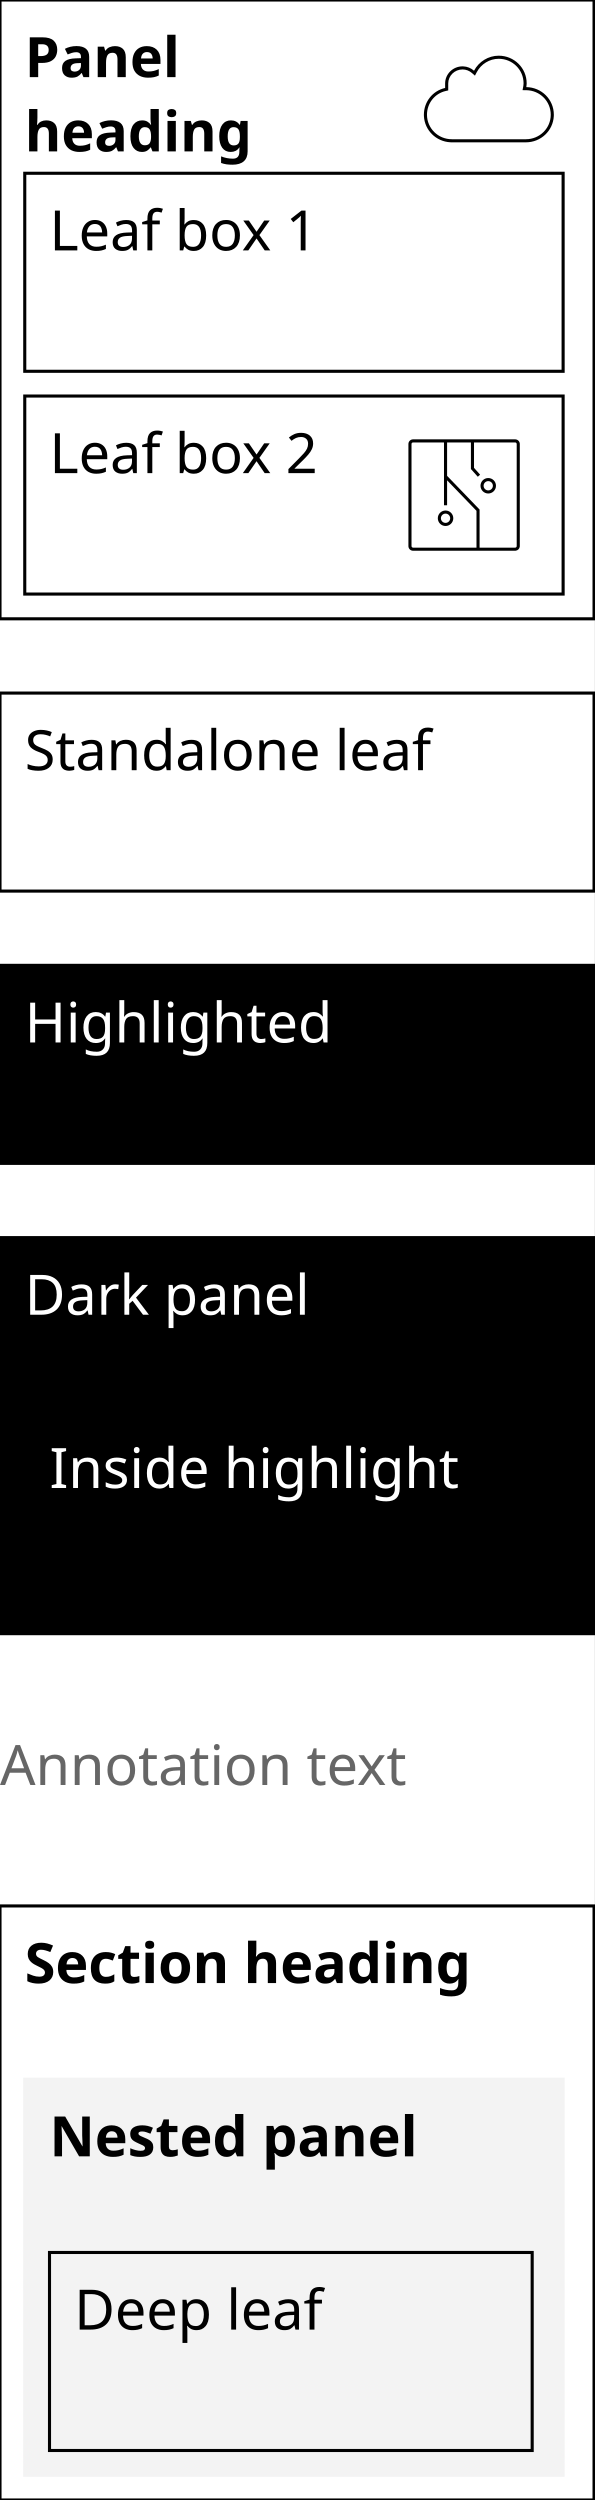
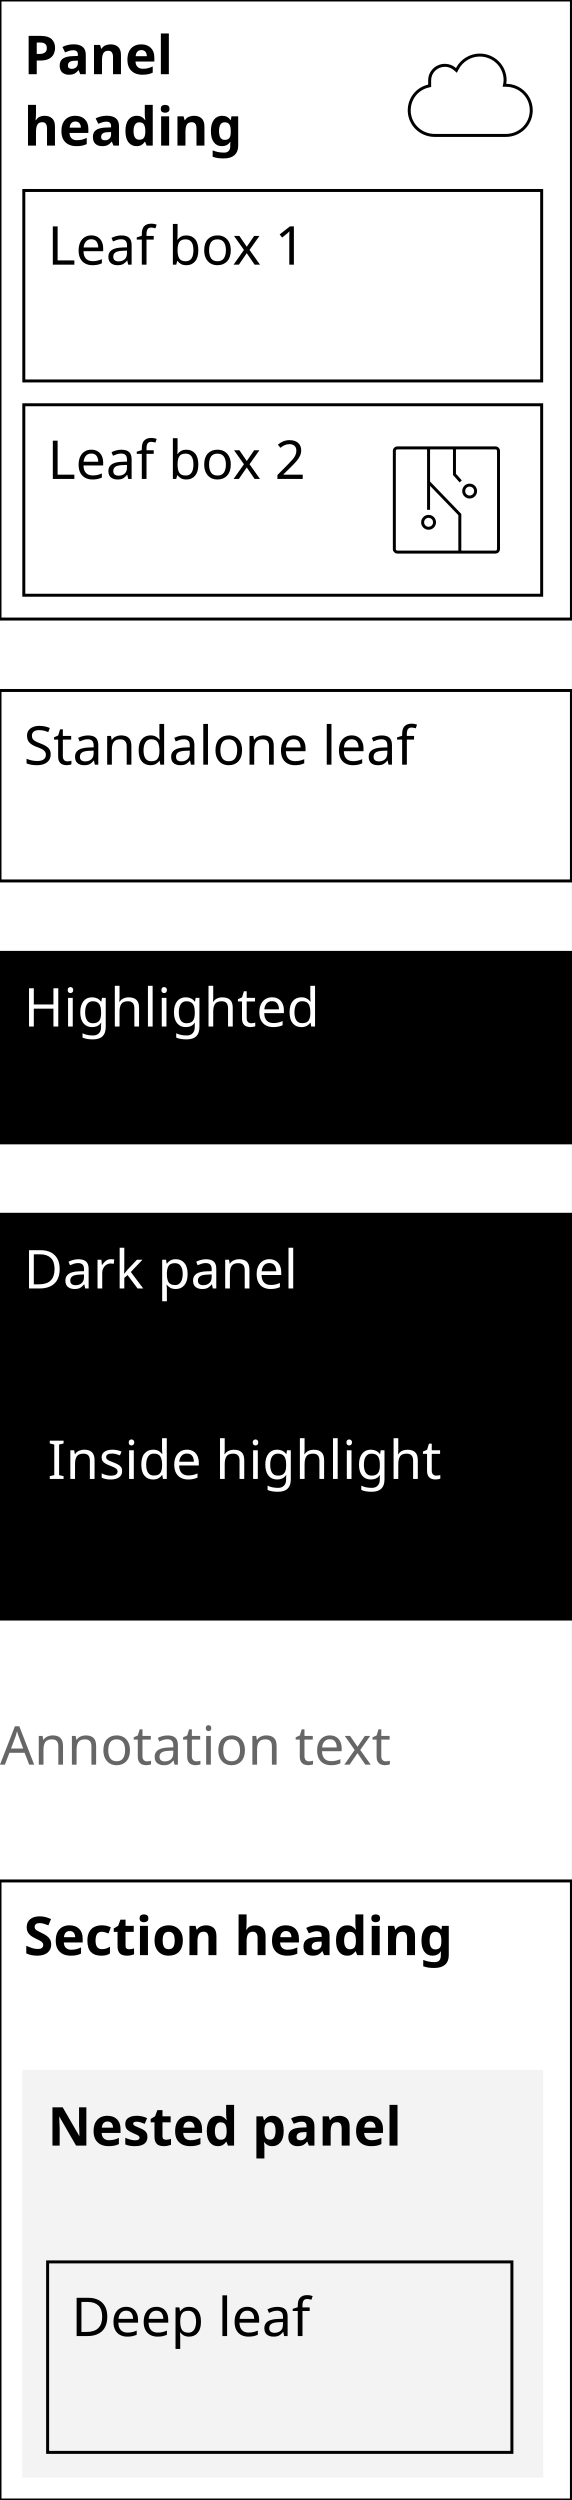
- <svg xmlns="http://www.w3.org/2000/svg" width="192" height="808" viewBox="0 0 192 808" xml:space="preserve">
-   <rect width="192" height="808" fill="#FFFFFF" />
+ <svg xmlns="http://www.w3.org/2000/svg" width="192" height="840" viewBox="0 0 192 840" xml:space="preserve">
+   <rect width="192" height="840" fill="#FFFFFF" />
  <g data-component-id="root">
-     <rect x="0" y="0" width="192" height="808" fill="transparent" stroke="none" stroke-width="0" stroke-miterlimit="10" />
+     <rect x="0" y="0" width="192" height="840" fill="transparent" stroke="none" stroke-width="0" stroke-miterlimit="10" />
    <g data-component-id="panel_a">
-       <rect x="0" y="0" width="192" height="200" fill="transparent" stroke="#000000" stroke-width="1" stroke-miterlimit="10" />
+       <rect x="0" y="0" width="192" height="208" fill="transparent" stroke="#000000" stroke-width="1" stroke-miterlimit="10" />
      <g data-component-id="panel_a__heading">
        <rect x="8" y="8" width="174" height="48" fill="transparent" stroke="none" stroke-width="0" stroke-miterlimit="10" />
        <text font-family="Ubuntu Sans" data-dg-text-role="heading" data-dg-text-block-index="0">
          <tspan x="8" y="24.92" font-size="18" font-weight="700" fill="#000000">Panel</tspan>
          <tspan x="8" y="48.92" font-size="18" font-weight="700" fill="#000000">heading</tspan>
        </text>
        <g class="dg-icon" transform="translate(134 8)">
          <path fill-rule="evenodd" clip-rule="evenodd" d="M27.186 10C32.196 10 36.217 14 36.217 18.923L36.211 19.143C36.187 19.652 36.094 20.147 36.093 20.154C41.041 20.216 45 24.154 45 29.077L44.988 29.536C44.748 34.246 40.822 38 35.969 38H12.031L11.565 37.988C6.928 37.757 3.245 34.094 3.012 29.536L3 29.077C3 24.954 5.784 21.352 9.866 20.429V18.984C9.866 15.908 12.402 13.446 15.495 13.446L15.749 13.452C17.017 13.51 18.22 13.996 19.206 14.861C20.753 11.908 23.845 10 27.186 10ZM27.186 11C24.224 11 21.469 12.695 20.092 15.325L19.502 16.452L18.547 15.613C17.674 14.847 16.608 14.446 15.495 14.446C12.935 14.446 10.866 16.479 10.866 18.984V21.227L10.087 21.403C6.472 22.221 4 25.409 4 29.077C4 33.438 7.564 37 12.031 37H35.969C40.436 37 44 33.438 44 29.077C44 24.713 40.493 21.208 36.08 21.153L34.888 21.139L35.11 19.967V19.965C35.111 19.962 35.112 19.956 35.113 19.948C35.116 19.933 35.121 19.91 35.126 19.88C35.136 19.819 35.149 19.73 35.163 19.626C35.191 19.411 35.217 19.151 35.217 18.923C35.217 14.562 31.653 11 27.186 11Z" fill="#000000" />
        </g>
      </g>
      <g data-component-id="panel_a__body">
-         <rect x="8" y="56" width="174" height="136" fill="transparent" stroke="none" stroke-width="0" stroke-miterlimit="10" />
+         <rect x="8" y="64" width="174" height="136" fill="transparent" stroke="none" stroke-width="0" stroke-miterlimit="10" />
        <g data-component-id="leaf_1">
-           <rect x="8" y="56" width="174" height="64" fill="transparent" stroke="#000000" stroke-width="1" stroke-miterlimit="10" />
+           <rect x="8" y="64" width="174" height="64" fill="transparent" stroke="#000000" stroke-width="1" stroke-miterlimit="10" />
          <text font-family="Ubuntu Sans" data-dg-text-role="label" data-dg-text-block-index="0">
-             <tspan x="16" y="80.92" font-size="18" font-weight="400" fill="#000000">Leaf box 1</tspan>
+             <tspan x="16" y="88.92" font-size="18" font-weight="400" fill="#000000">Leaf box 1</tspan>
          </text>
        </g>
        <g data-component-id="leaf_2">
-           <rect x="8" y="128" width="174" height="64" fill="transparent" stroke="#000000" stroke-width="1" stroke-miterlimit="10" />
+           <rect x="8" y="136" width="174" height="64" fill="transparent" stroke="#000000" stroke-width="1" stroke-miterlimit="10" />
          <text font-family="Ubuntu Sans" data-dg-text-role="label" data-dg-text-block-index="0">
-             <tspan x="16" y="152.92" font-size="18" font-weight="400" fill="#000000">Leaf box 2</tspan>
+             <tspan x="16" y="160.92" font-size="18" font-weight="400" fill="#000000">Leaf box 2</tspan>
          </text>
-           <g class="dg-icon" transform="translate(126 136)">
+           <g class="dg-icon" transform="translate(126 144)">
            <path fill-rule="evenodd" clip-rule="evenodd" d="M40.653 6.007C41.41 6.084 42 6.722 42 7.499V40.499L41.992 40.652C41.92 41.358 41.359 41.919 40.653 41.991L40.5 41.999H7.5C6.723 41.999 6.085 41.409 6.008 40.652L6 40.499V7.499C6 6.671 6.672 5.999 7.5 5.999H40.5L40.653 6.007ZM7.5 6.999C7.258 6.999 7.056 7.171 7.01 7.398L7 7.499V40.499C7 40.775 7.224 40.999 7.5 40.999H28V29.091L18.5 19.238V27.3H17.5V6.999H7.5ZM18.5 17.798L28.86 28.542L29 28.688V40.999H40.5C40.776 40.999 41 40.775 41 40.499V7.499C41 7.257 40.828 7.055 40.601 7.009L40.5 6.999H27.2V15.208L29.173 17.417L28.8 17.75L28.428 18.083L26.327 15.733L26.2 15.591V6.999H18.5V17.798Z" fill="#000000" />
            <path fill-rule="evenodd" clip-rule="evenodd" d="M18 29C19.381 29 20.5 30.119 20.5 31.5C20.5 32.881 19.381 34 18 34C16.619 34 15.5 32.881 15.5 31.5C15.5 30.119 16.619 29 18 29ZM18 30C17.172 30 16.5 30.672 16.5 31.5C16.5 32.328 17.172 33 18 33C18.828 33 19.5 32.328 19.5 31.5C19.5 30.672 18.828 30 18 30Z" fill="#000000" />
            <path fill-rule="evenodd" clip-rule="evenodd" d="M31.8 18.5C33.181 18.5 34.3 19.619 34.3 21C34.3 22.381 33.181 23.5 31.8 23.5C30.419 23.5 29.3 22.381 29.3 21C29.3 19.619 30.419 18.5 31.8 18.5ZM31.8 19.5C30.971 19.5 30.3 20.172 30.3 21C30.3 21.828 30.971 22.5 31.8 22.5C32.628 22.5 33.3 21.828 33.3 21C33.3 20.172 32.628 19.5 31.8 19.5Z" fill="#000000" />
          </g>
        </g>
      </g>
    </g>
    <g data-component-id="standalone_leaf">
-       <rect x="0" y="224" width="192" height="64" fill="transparent" stroke="#000000" stroke-width="1" stroke-miterlimit="10" />
+       <rect x="0" y="232" width="192" height="64" fill="transparent" stroke="#000000" stroke-width="1" stroke-miterlimit="10" />
      <text font-family="Ubuntu Sans" data-dg-text-role="label" data-dg-text-block-index="0">
-         <tspan x="8" y="248.92" font-size="18" font-weight="400" fill="#000000">Standalone leaf</tspan>
+         <tspan x="8" y="256.92" font-size="18" font-weight="400" fill="#000000">Standalone leaf</tspan>
      </text>
    </g>
    <g data-component-id="highlight_leaf">
-       <rect x="0" y="312" width="192" height="64" fill="#000000" stroke="#000000" stroke-width="1" stroke-miterlimit="10" />
+       <rect x="0" y="320" width="192" height="64" fill="#000000" stroke="#000000" stroke-width="1" stroke-miterlimit="10" />
      <text font-family="Ubuntu Sans" data-dg-text-role="label" data-dg-text-block-index="0">
-         <tspan x="8" y="336.92" font-size="18" font-weight="400" fill="#FFFFFF">Highlighted</tspan>
+         <tspan x="8" y="344.92" font-size="18" font-weight="400" fill="#FFFFFF">Highlighted</tspan>
      </text>
    </g>
    <g data-component-id="highlight_panel">
-       <rect x="0" y="400" width="192" height="128" fill="#000000" stroke="#000000" stroke-width="1" stroke-miterlimit="10" />
+       <rect x="0" y="408" width="192" height="136" fill="#000000" stroke="#000000" stroke-width="1" stroke-miterlimit="10" />
      <g data-component-id="highlight_panel__heading">
-         <rect x="8" y="408" width="174" height="48" fill="#000000" stroke="none" stroke-width="0" stroke-miterlimit="10" />
+         <rect x="8" y="416" width="174" height="48" fill="#000000" stroke="none" stroke-width="0" stroke-miterlimit="10" />
        <text font-family="Ubuntu Sans" data-dg-text-role="heading" data-dg-text-block-index="0">
-           <tspan x="8" y="424.92" font-size="18" font-weight="400" fill="#FFFFFF">Dark panel</tspan>
+           <tspan x="8" y="432.92" font-size="18" font-weight="400" fill="#FFFFFF">Dark panel</tspan>
        </text>
      </g>
      <g data-component-id="highlight_panel__body">
-         <rect x="8" y="456" width="174" height="64" fill="transparent" stroke="none" stroke-width="0" stroke-miterlimit="10" />
+         <rect x="8" y="472" width="174" height="64" fill="transparent" stroke="none" stroke-width="0" stroke-miterlimit="10" />
        <g data-component-id="inner_leaf">
-           <rect x="8" y="456" width="174" height="64" fill="transparent" stroke="#000000" stroke-width="1" stroke-miterlimit="10" />
+           <rect x="8" y="472" width="174" height="64" fill="transparent" stroke="#000000" stroke-width="1" stroke-miterlimit="10" />
          <text font-family="Ubuntu Sans" data-dg-text-role="label" data-dg-text-block-index="0">
-             <tspan x="16" y="480.92" font-size="18" font-weight="400" fill="#FFFFFF">Inside highlight</tspan>
+             <tspan x="16" y="496.92" font-size="18" font-weight="400" fill="#FFFFFF">Inside highlight</tspan>
          </text>
        </g>
      </g>
    </g>
    <g data-component-id="annotation_leaf">
-       <rect x="0" y="552" width="192" height="40" fill="transparent" stroke="none" stroke-width="0" stroke-miterlimit="10" />
+       <rect x="0" y="568" width="192" height="40" fill="transparent" stroke="none" stroke-width="0" stroke-miterlimit="10" />
      <text font-family="Ubuntu Sans" data-dg-text-role="label" data-dg-text-block-index="0">
-         <tspan x="0" y="576.92" font-size="18" font-weight="400" fill="#666666">Annotation text</tspan>
+         <tspan x="0" y="592.92" font-size="18" font-weight="400" fill="#666666">Annotation text</tspan>
      </text>
    </g>
    <g data-component-id="section_a">
-       <rect x="0" y="616" width="192" height="192" fill="transparent" stroke="#000000" stroke-width="1" stroke-miterlimit="10" />
+       <rect x="0" y="632" width="192" height="208" fill="transparent" stroke="#000000" stroke-width="1" stroke-miterlimit="10" />
      <g data-component-id="section_a__heading">
-         <rect x="8" y="624" width="174" height="48" fill="transparent" stroke="none" stroke-width="0" stroke-miterlimit="10" />
+         <rect x="8" y="640" width="174" height="48" fill="transparent" stroke="none" stroke-width="0" stroke-miterlimit="10" />
        <text font-family="Ubuntu Sans" data-dg-text-role="heading" data-dg-text-block-index="0">
-           <tspan x="8" y="640.92" font-size="18" font-weight="700" fill="#000000">Section heading</tspan>
+           <tspan x="8" y="656.92" font-size="18" font-weight="700" fill="#000000">Section heading</tspan>
        </text>
      </g>
      <g data-component-id="section_a__body">
-         <rect x="8" y="672" width="174" height="128" fill="transparent" stroke="none" stroke-width="0" stroke-miterlimit="10" />
+         <rect x="8" y="696" width="174" height="136" fill="transparent" stroke="none" stroke-width="0" stroke-miterlimit="10" />
        <g data-component-id="nested_panel">
-           <rect x="8" y="672" width="174" height="128" fill="#F3F3F3" stroke="#F3F3F3" stroke-width="1" stroke-miterlimit="10" />
+           <rect x="8" y="696" width="174" height="136" fill="#F3F3F3" stroke="#F3F3F3" stroke-width="1" stroke-miterlimit="10" />
          <g data-component-id="nested_panel__heading">
-             <rect x="16" y="680" width="156" height="48" fill="transparent" stroke="none" stroke-width="0" stroke-miterlimit="10" />
+             <rect x="16" y="704" width="156" height="48" fill="transparent" stroke="none" stroke-width="0" stroke-miterlimit="10" />
            <text font-family="Ubuntu Sans" data-dg-text-role="heading" data-dg-text-block-index="0">
-               <tspan x="16" y="696.92" font-size="18" font-weight="700" fill="#000000">Nested panel</tspan>
+               <tspan x="16" y="720.92" font-size="18" font-weight="700" fill="#000000">Nested panel</tspan>
            </text>
          </g>
          <g data-component-id="nested_panel__body">
-             <rect x="16" y="728" width="156" height="64" fill="transparent" stroke="none" stroke-width="0" stroke-miterlimit="10" />
+             <rect x="16" y="760" width="156" height="64" fill="transparent" stroke="none" stroke-width="0" stroke-miterlimit="10" />
            <g data-component-id="deep_leaf">
-               <rect x="16" y="728" width="156" height="64" fill="transparent" stroke="#000000" stroke-width="1" stroke-miterlimit="10" />
+               <rect x="16" y="760" width="156" height="64" fill="transparent" stroke="#000000" stroke-width="1" stroke-miterlimit="10" />
              <text font-family="Ubuntu Sans" data-dg-text-role="label" data-dg-text-block-index="0">
-                 <tspan x="24" y="752.92" font-size="18" font-weight="400" fill="#000000">Deep leaf</tspan>
+                 <tspan x="24" y="784.92" font-size="18" font-weight="400" fill="#000000">Deep leaf</tspan>
              </text>
            </g>
          </g>
        </g>
      </g>
    </g>
  </g>
</svg>
